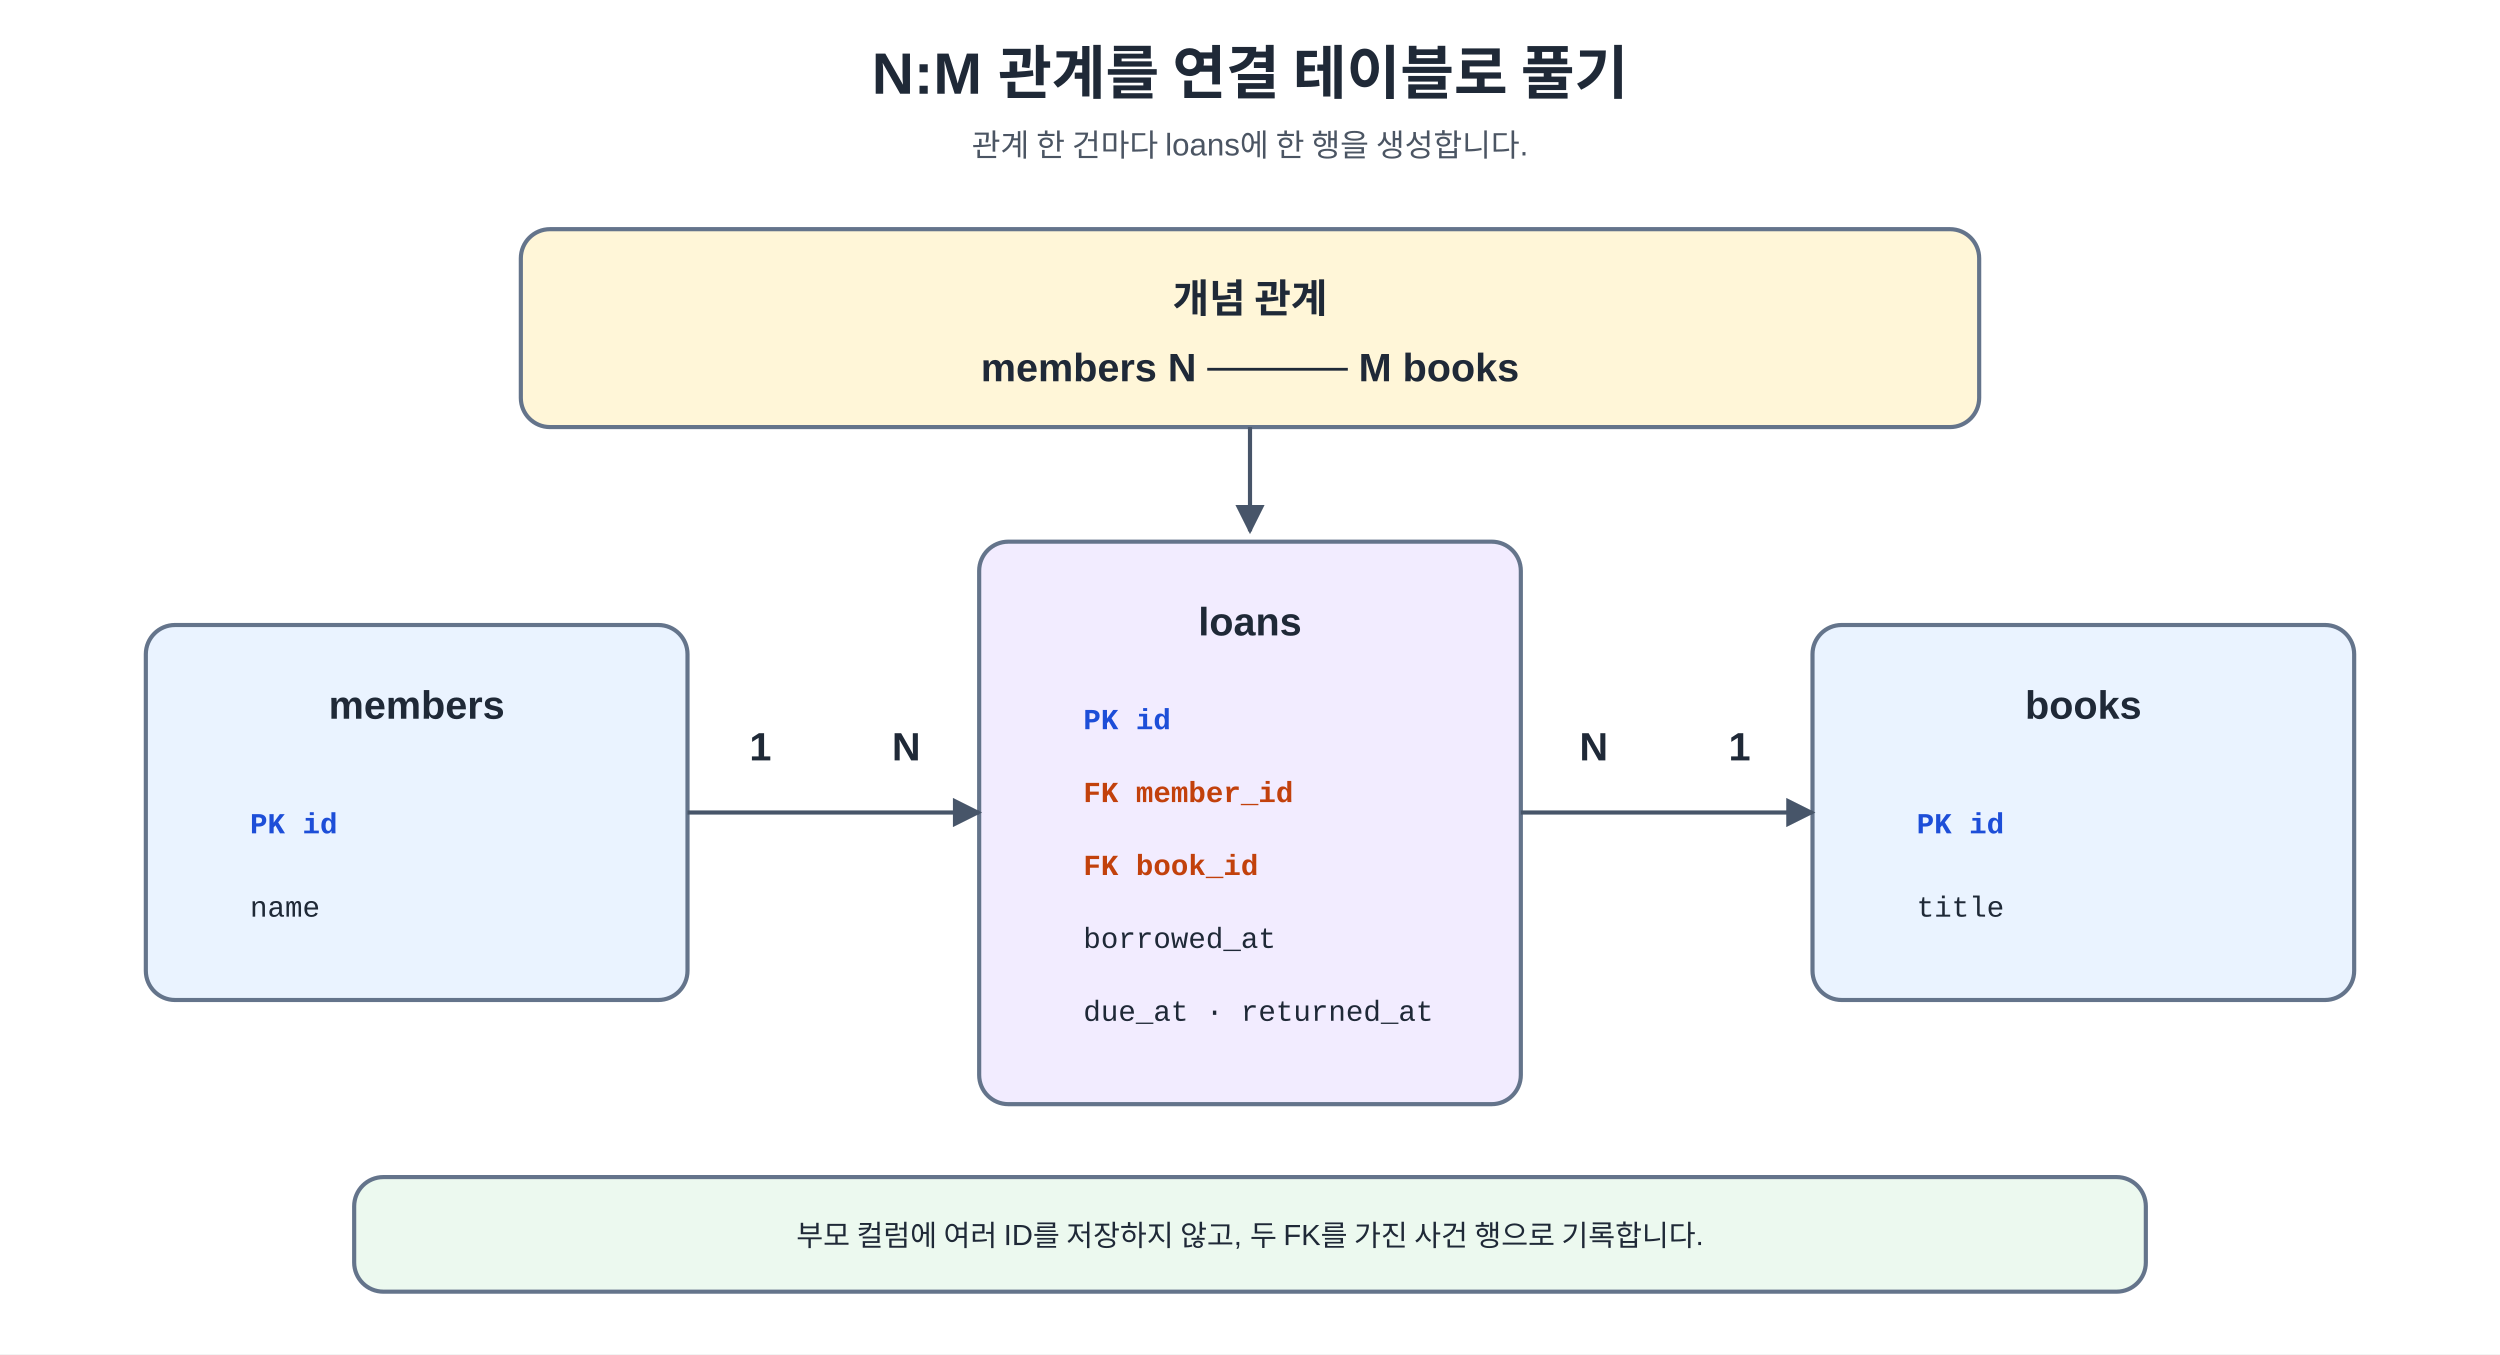
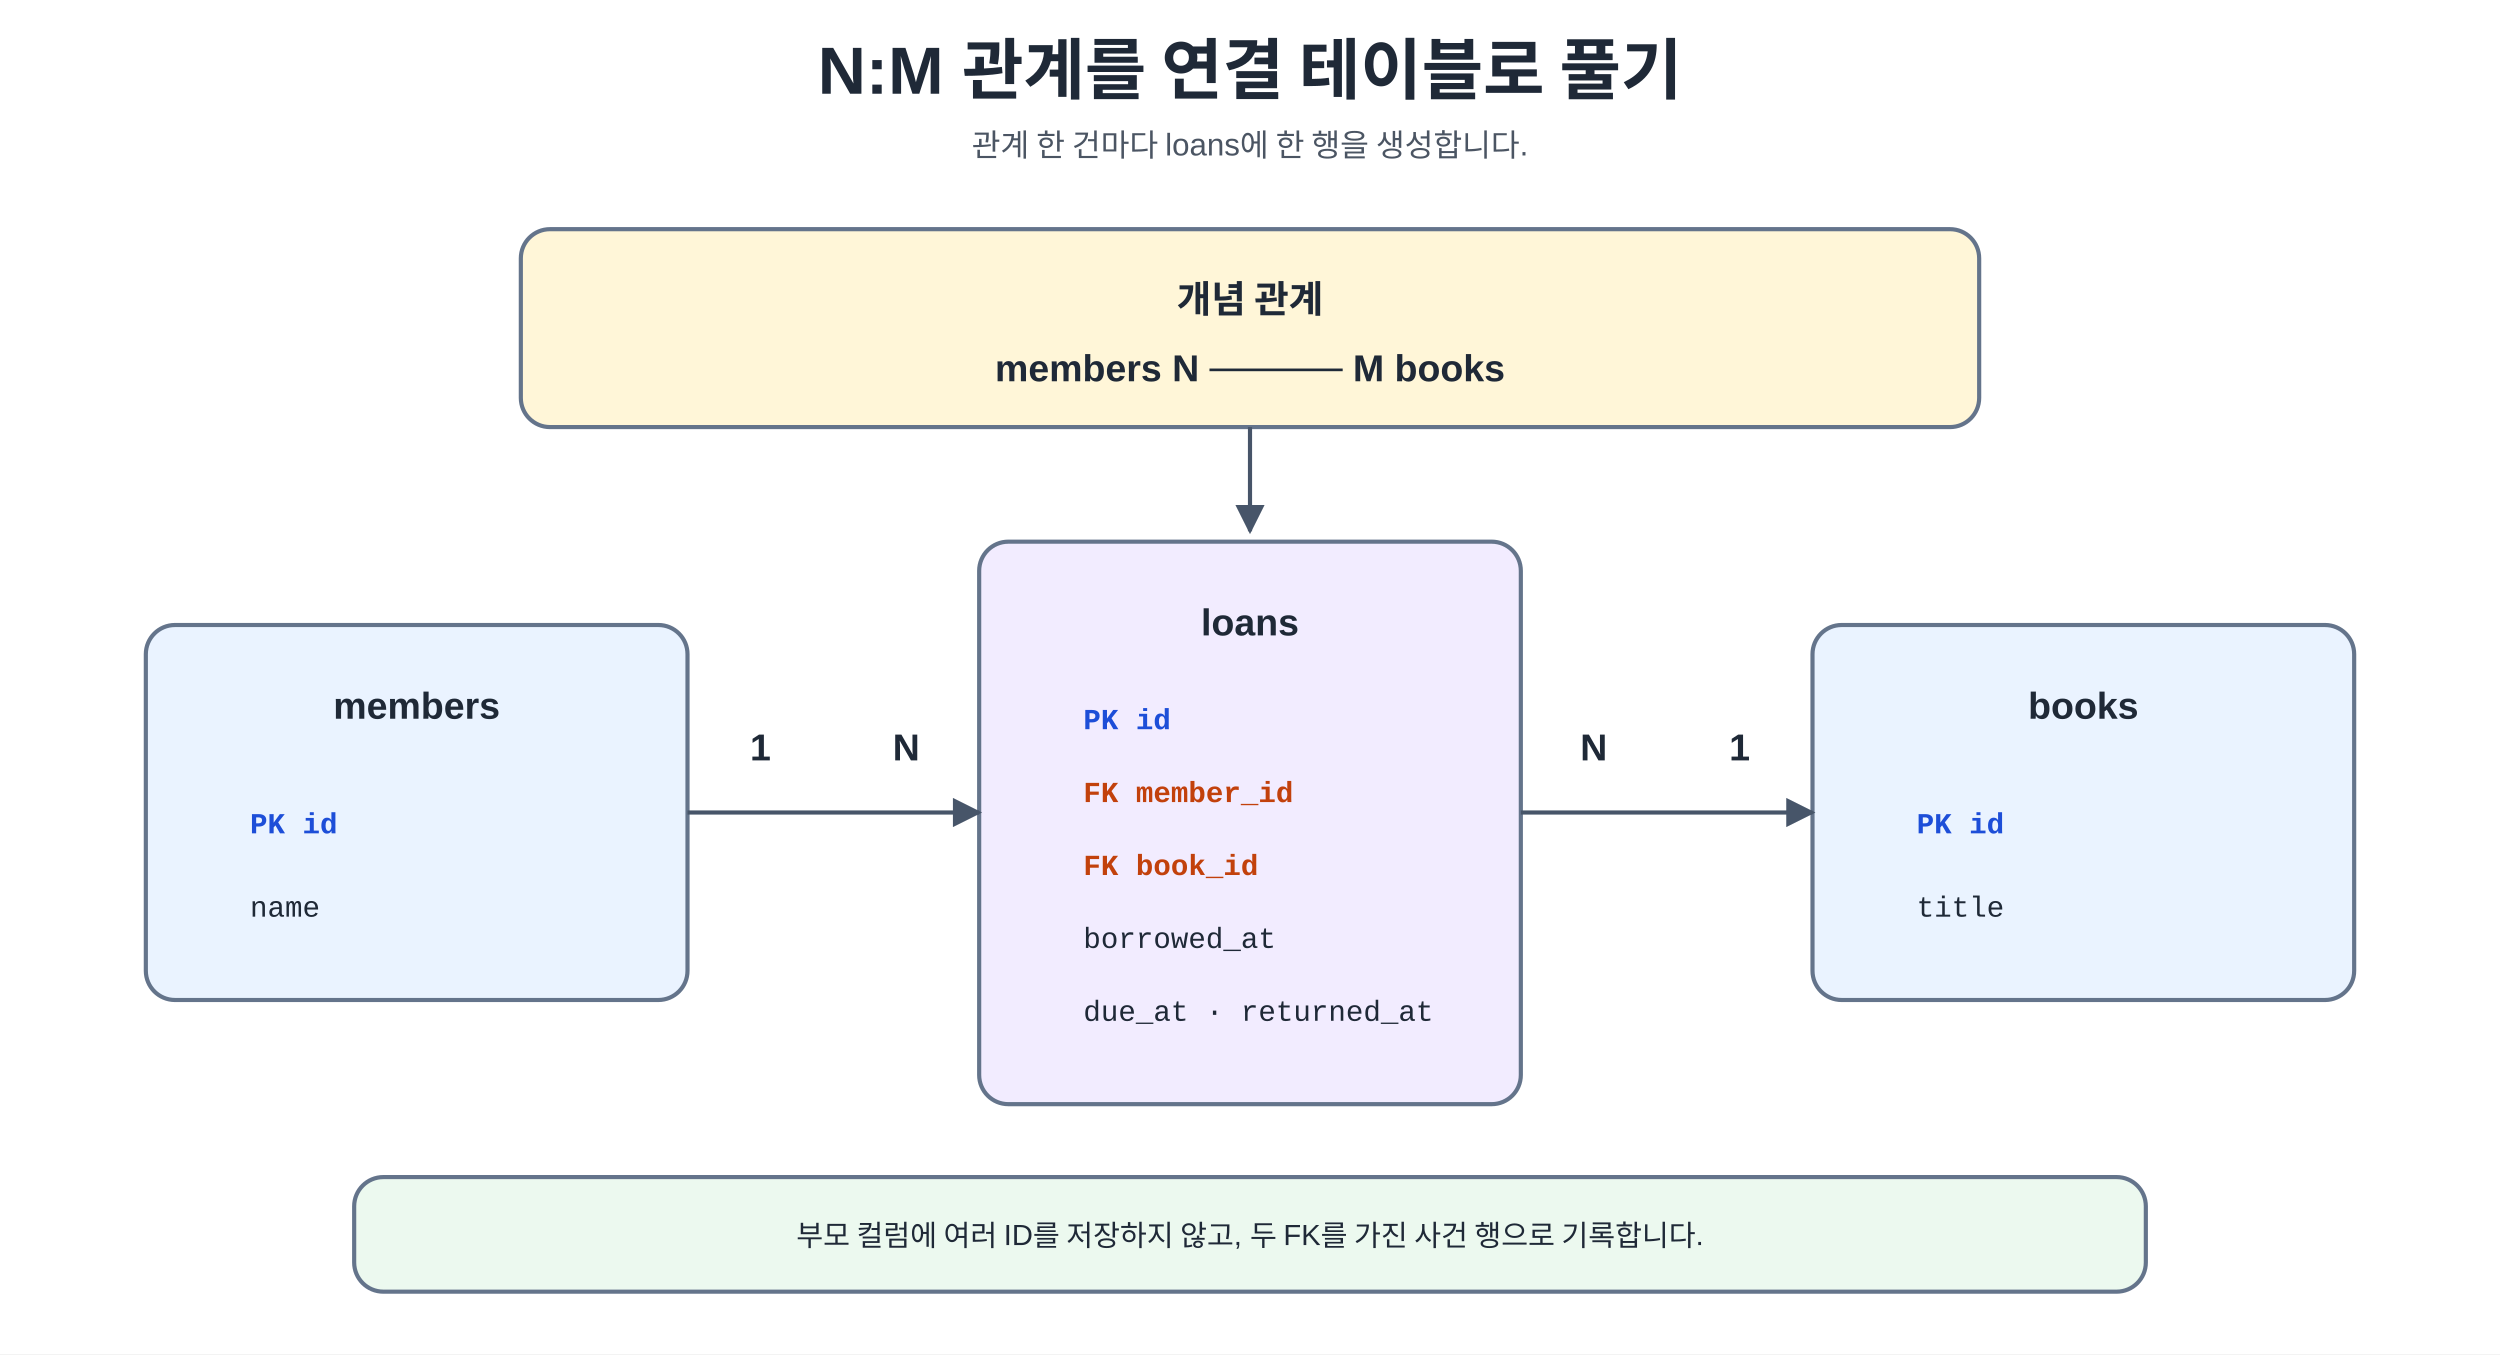
<svg xmlns="http://www.w3.org/2000/svg" width="100%" viewBox="0 0 1200 650" role="img" aria-labelledby="title desc">
-   <style>text{font-family:"Malgun Gothic","Apple SD Gothic Neo","Noto Sans KR",Arial,sans-serif;fill:#1f2937}.m{font-family:Consolas,D2Coding,"Courier New",monospace}.t{font-size:28px;font-weight:700}.s{font-size:15px;fill:#4b5563}.h{font-size:19px;font-weight:700}.b{font-size:14px}.pk{fill:#1d4ed8;font-weight:700}.fk{fill:#c2410c;font-weight:700}.box{stroke:#64748b;stroke-width:2;rx:14}.e{fill:#eaf3ff}.r{fill:#f2ecff}.q{fill:#fff6d8}.a{fill:#ecf9ef}.line{stroke:#475569;stroke-width:2;fill:none}</style>
+   <style>
+     text{font-family:"Malgun Gothic","Apple SD Gothic Neo","Noto Sans KR",Arial,sans-serif;fill:#1f2937}
+     .m{font-family:Consolas,D2Coding,"Courier New",monospace}
+     .t{font-size:32px;font-weight:700}
+     .s{font-size:15px;fill:#4b5563}
+     .h{font-size:18px;font-weight:700}
+     .b{font-size:14px}
+     .pk{fill:#1d4ed8;font-weight:700}.fk{fill:#c2410c;font-weight:700}
+     .box{stroke:#64748b;stroke-width:2;rx:14}
+     .e{fill:#eaf3ff}.r{fill:#f2ecff}.q{fill:#fff6d8}.a{fill:#ecf9ef}
+     .line{stroke:#475569;stroke-width:2;fill:none}
+   </style>
  <defs>
    <marker id="ar" viewBox="0 0 10 10" refX="9" refY="5" markerWidth="7" markerHeight="7" orient="auto">
      <path d="M0 0L10 5L0 10z" fill="#475569" />
    </marker>
  </defs>
  <rect width="1200" height="650" fill="#fff" />
  <text x="600" y="45" text-anchor="middle" class="t">N:M 관계를 연결 테이블로 풀기</text>
  <text x="600" y="75" text-anchor="middle" class="s">관계 한 건마다 loans에 한 행을 생성합니다.</text>
  <rect x="250" y="110" width="700" height="95" class="box q" />
  <text x="600" y="150" text-anchor="middle" class="h">개념 관계</text>
  <text x="600" y="183" text-anchor="middle" class="h">members N ───── M books</text>
  <line x1="600" y1="205" x2="600" y2="255" class="line" marker-end="url(#ar)" />
  <rect x="70" y="300" width="260" height="180" class="box e" />
  <text x="200" y="345" text-anchor="middle" class="h">members</text>
  <text x="120" y="400" class="m b pk">PK id</text>
  <text x="120" y="440" class="m b">name</text>
  <rect x="470" y="260" width="260" height="270" class="box r" />
  <text x="600" y="305" text-anchor="middle" class="h">loans</text>
  <text x="520" y="350" class="m b pk">PK id</text>
  <text x="520" y="385" class="m b fk">FK member_id</text>
  <text x="520" y="420" class="m b fk">FK book_id</text>
  <text x="520" y="455" class="m b">borrowed_at</text>
  <text x="520" y="490" class="m b">due_at · returned_at</text>
  <rect x="870" y="300" width="260" height="180" class="box e" />
  <text x="1000" y="345" text-anchor="middle" class="h">books</text>
  <text x="920" y="400" class="m b pk">PK id</text>
  <text x="920" y="440" class="m b">title</text>
  <line x1="330" y1="390" x2="470" y2="390" class="line" marker-end="url(#ar)" />
  <text x="365" y="365" text-anchor="middle" class="h">1</text>
  <text x="435" y="365" text-anchor="middle" class="h">N</text>
  <line x1="730" y1="390" x2="870" y2="390" class="line" marker-end="url(#ar)" />
  <text x="765" y="365" text-anchor="middle" class="h">N</text>
  <text x="835" y="365" text-anchor="middle" class="h">1</text>
  <rect x="170" y="565" width="860" height="55" class="box a" />
  <text x="600" y="598" text-anchor="middle" class="b">부모 컬럼에 여러 ID를 저장하지 않고, 두 FK를 가진 사건 행으로 기록합니다.</text>
</svg>
